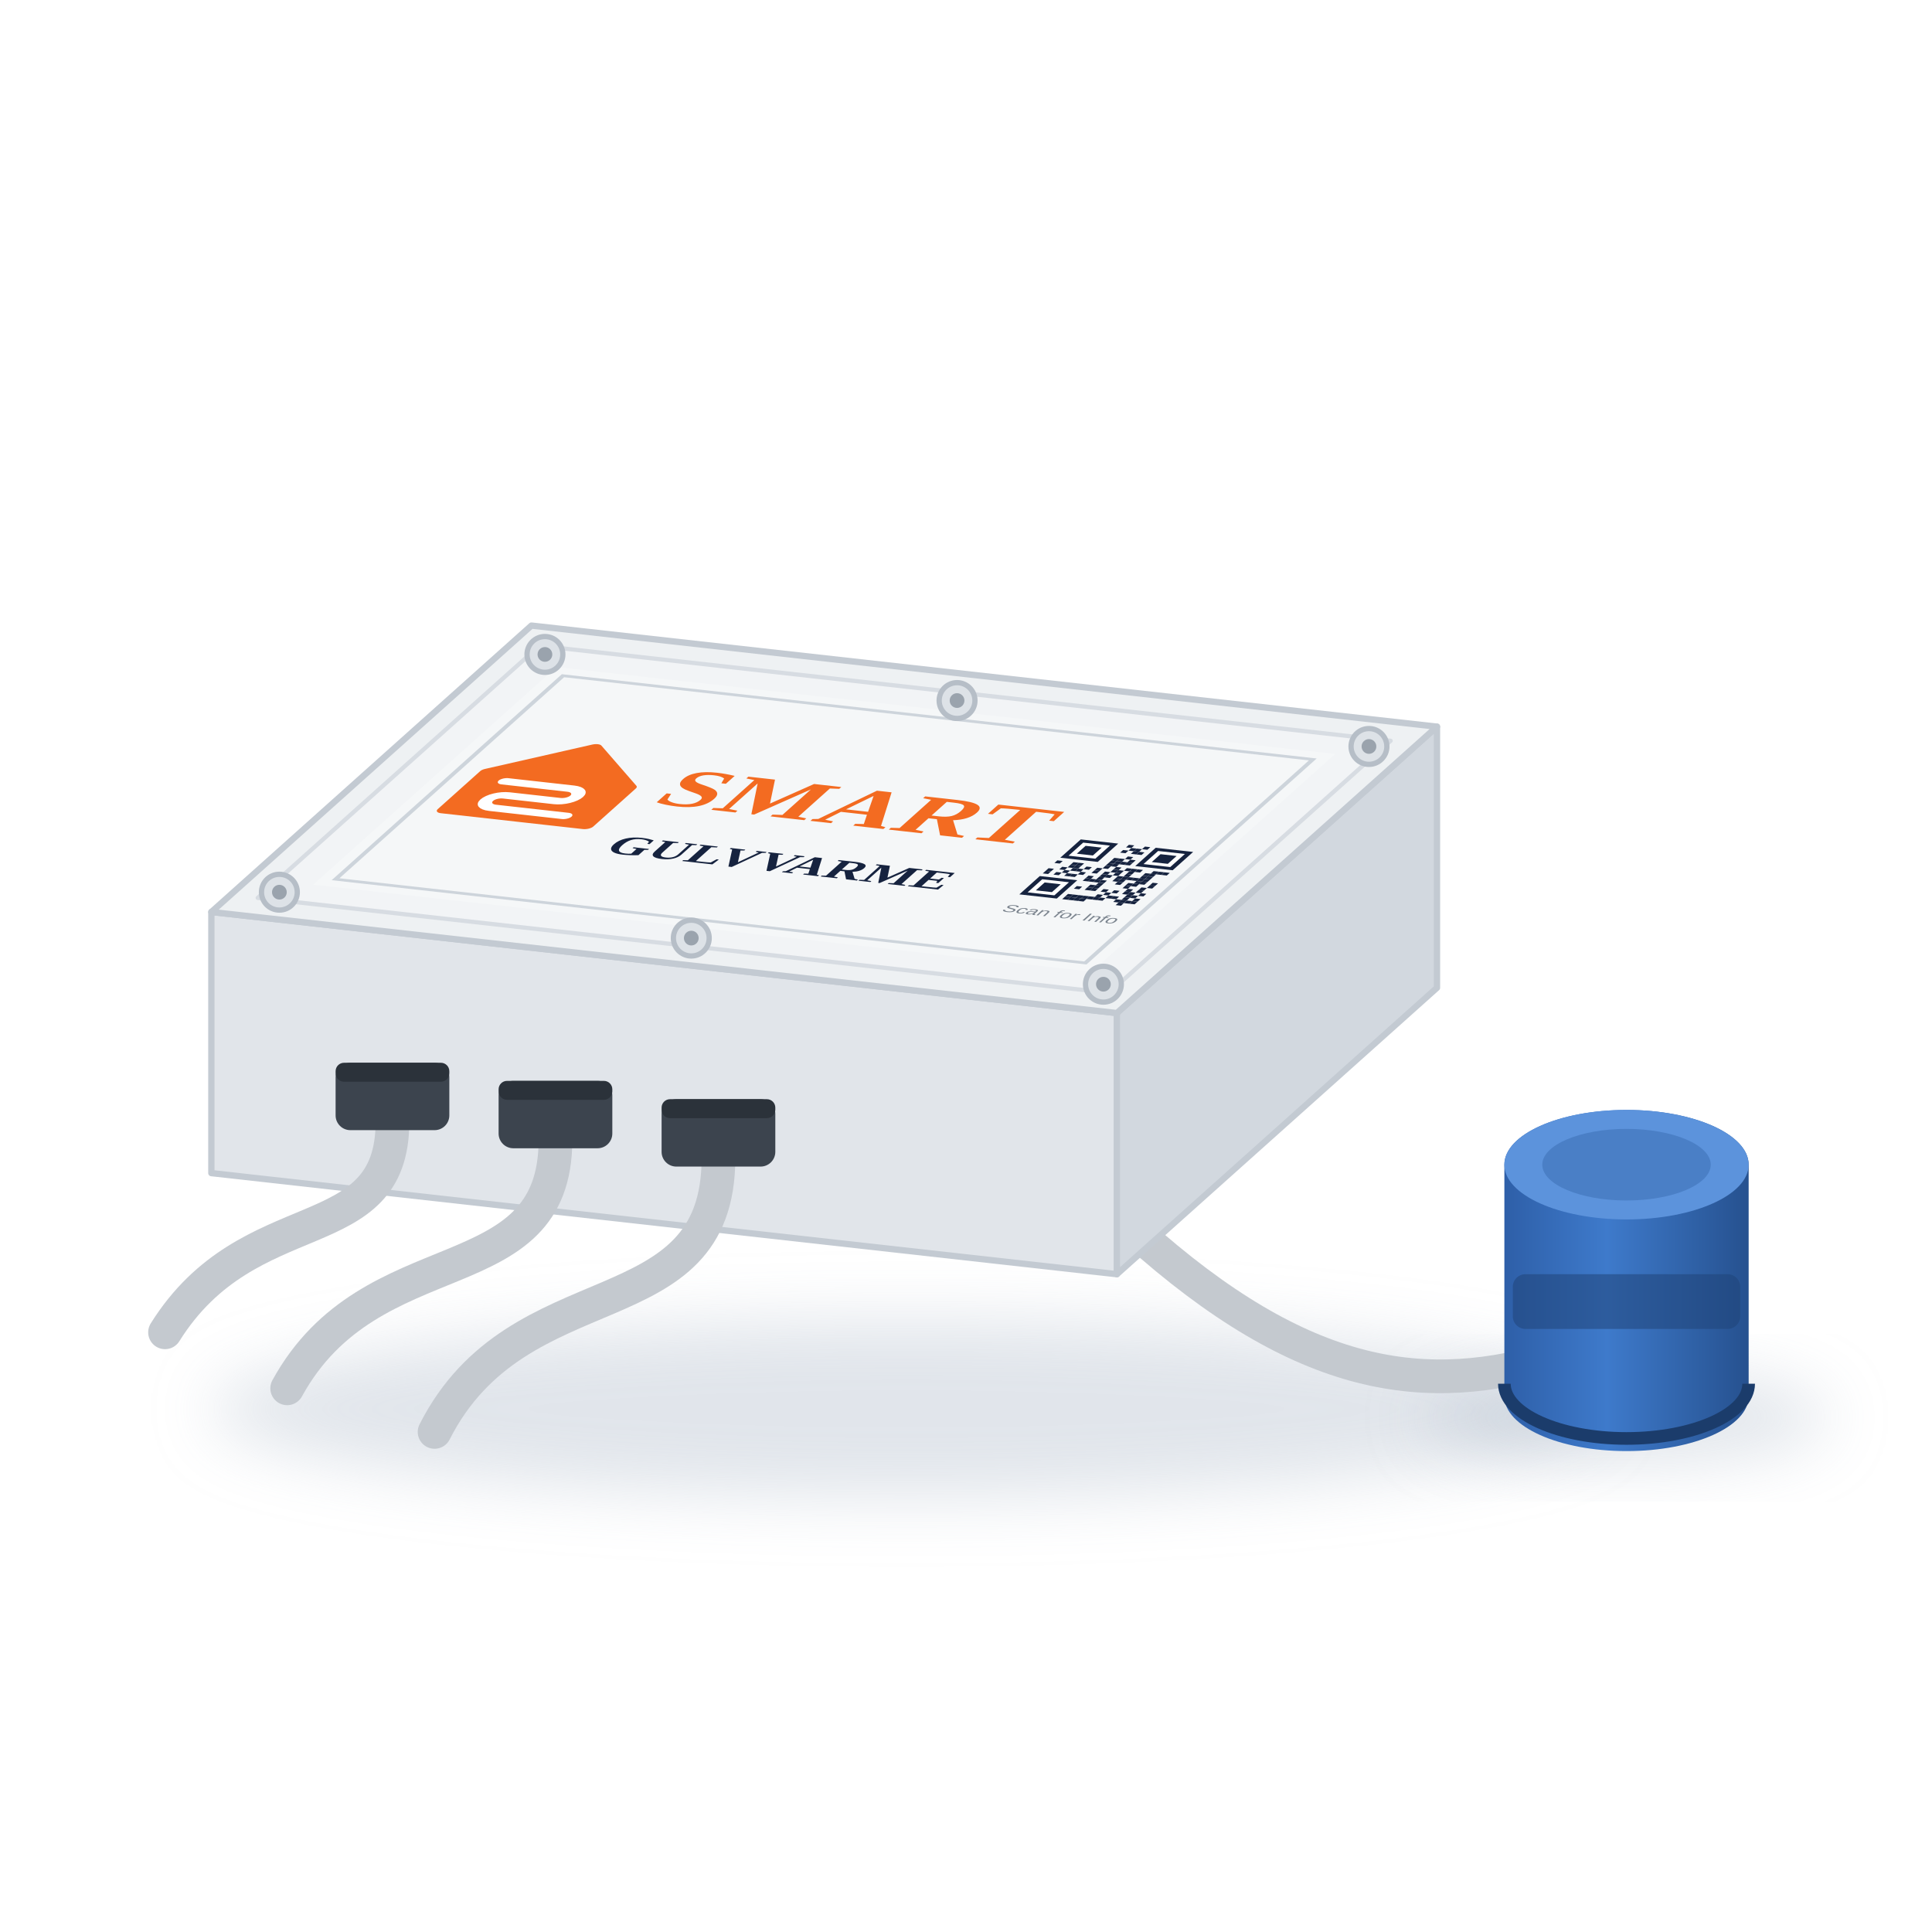
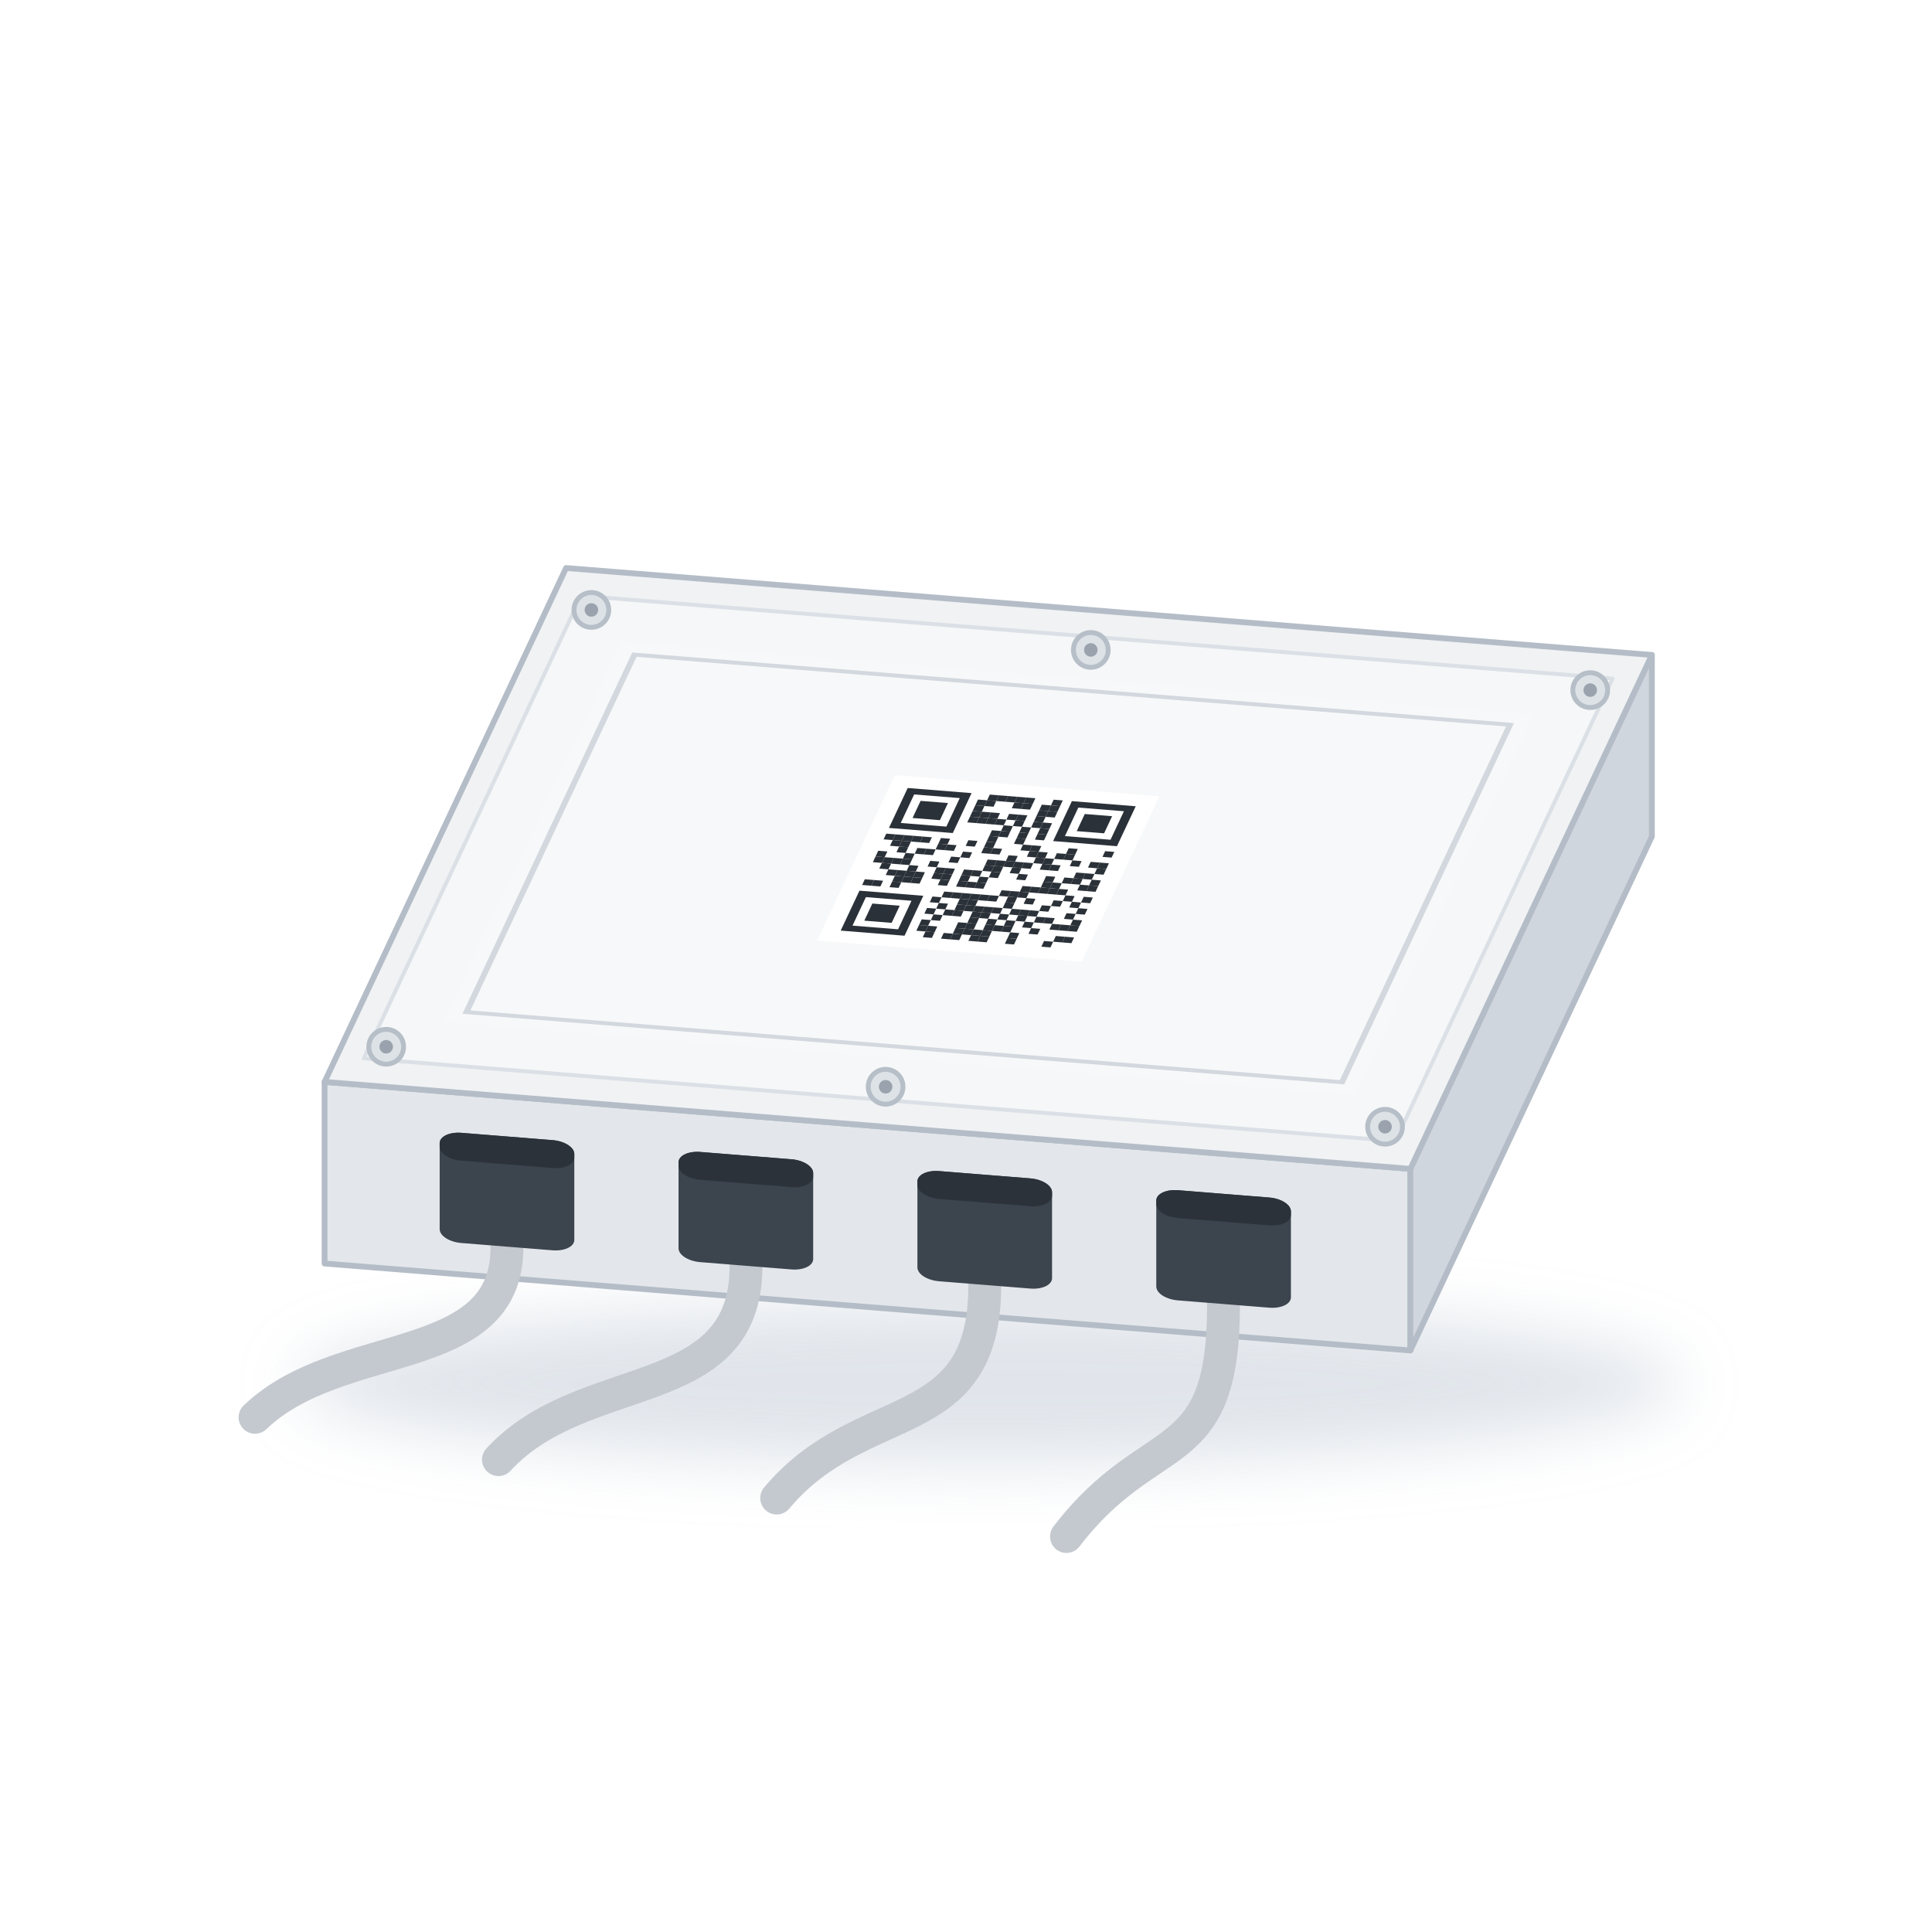
<svg xmlns="http://www.w3.org/2000/svg" viewBox="0 0 1000 1000" width="1000" height="1000">
  <defs>
-     <linearGradient id="valve" x1="0" y1="0" x2="1" y2="0">
-       <stop offset="0" stop-color="#2E5FA8" />
-       <stop offset="0.42" stop-color="#3E7ACB" />
-       <stop offset="1" stop-color="#26518F" />
-     </linearGradient>
    <filter id="drop" x="-40%" y="-40%" width="180%" height="180%">
-       <feGaussianBlur stdDeviation="15" />
+       <feGaussianBlur stdDeviation="16" />
    </filter>
  </defs>
  <rect width="1000" height="1000" fill="#FFFFFF" />
-   <g transform="translate(480 520) scale(1.09) translate(-480 -520)">
-     <ellipse cx="470" cy="712" rx="330" ry="42" fill="#9AA9BC" opacity="0.3" filter="url(#drop)" />
-     <ellipse cx="812" cy="716" rx="96" ry="22" fill="#9AA9BC" opacity="0.3" filter="url(#drop)" />
-     <path d="M556 606 C640 690 700 706 762 692" fill="none" stroke="#C4C9CF" stroke-width="16" stroke-linecap="round" />
-     <path d="M292.0 340.0 L722.0 388.0 L722.0 512.0 L292.0 464.0 Z" fill="#CFD5DC" />
-     <path d="M140.0 476.0 L570.0 524.0 L570.0 648.0 L140.0 600.0 Z" fill="#E1E5EA" stroke="#C3CAD2" stroke-width="3" stroke-linejoin="round" />
-     <path d="M570.0 524.0 L722.0 388.0 L722.0 512.0 L570.0 648.0 Z" fill="#D2D8DF" stroke="#C3CAD2" stroke-width="3" stroke-linejoin="round" />
-     <path d="M140.0 476.0 L570.0 524.0 L722.0 388.0 L292.0 340.0 Z" fill="#EEF1F3" stroke="#C3CAD2" stroke-width="3" stroke-linejoin="round" />
-     <path d="M162.0 469.3 L566.2 514.4 L700.0 394.7 L295.8 349.6 Z" fill="#F2F4F6" stroke="#D7DCE2" stroke-width="2" stroke-linejoin="round" />
-     <g transform="matrix(0.26414,0.02949,-0.1444,0.1292,303.86,359.68)">
-       <rect x="0" y="0" width="1400" height="800" fill="#F5F7F8" />
-       <rect x="26" y="26" width="1348" height="748" fill="none" stroke="#CDD4DB" stroke-width="9" />
-       <g transform="translate(52 228) scale(1.52)">
-         <path d="M100 14 L184 92 L184 184 L16 184 L16 92 Z" fill="#F36B21" stroke="#F36B21" stroke-width="16" stroke-linejoin="round" />
-         <path d="M46 108 H124 a15 15 0 0 1 0 30 H64 a15 15 0 0 0 0 30 H150" fill="none" stroke="#FFFFFF" stroke-width="15" stroke-linecap="round" />
-       </g>
-       <text x="392" y="410" font-family="Liberation Serif, Georgia, serif" font-size="186" font-weight="700" fill="#F36B21" letter-spacing="4">SMART</text>
-       <text x="404" y="588" font-family="Liberation Serif, Georgia, serif" font-size="92" font-weight="700" fill="#16233F" letter-spacing="2">GULVVARME</text>
-       <rect x="1232.6" y="372.0" width="9.6" height="9.6" fill="#16233F" />
-       <rect x="1261.4" y="372.0" width="9.6" height="9.6" fill="#16233F" />
-       <rect x="1242.2" y="381.6" width="9.6" height="9.6" fill="#16233F" />
-       <rect x="1251.8" y="381.6" width="9.6" height="9.6" fill="#16233F" />
-       <rect x="1232.6" y="391.2" width="9.6" height="9.6" fill="#16233F" />
-       <rect x="1251.8" y="391.2" width="9.6" height="9.6" fill="#16233F" />
-       <rect x="1261.4" y="391.2" width="9.6" height="9.6" fill="#16233F" />
-       <rect x="1251.8" y="410.5" width="9.6" height="9.6" fill="#16233F" />
-       <rect x="1232.6" y="420.1" width="9.6" height="9.6" fill="#16233F" />
-       <rect x="1242.2" y="420.1" width="9.6" height="9.6" fill="#16233F" />
-       <rect x="1261.4" y="420.1" width="9.6" height="9.6" fill="#16233F" />
-       <rect x="1232.6" y="429.7" width="9.6" height="9.6" fill="#16233F" />
-       <rect x="1242.2" y="429.7" width="9.6" height="9.6" fill="#16233F" />
-       <rect x="1251.8" y="429.7" width="9.6" height="9.6" fill="#16233F" />
-       <rect x="1261.4" y="429.7" width="9.6" height="9.6" fill="#16233F" />
-       <rect x="1232.6" y="439.3" width="9.6" height="9.6" fill="#16233F" />
-       <rect x="1242.2" y="439.3" width="9.6" height="9.6" fill="#16233F" />
-       <rect x="1146.0" y="449.0" width="9.6" height="9.6" fill="#16233F" />
-       <rect x="1174.9" y="449.0" width="9.6" height="9.6" fill="#16233F" />
-       <rect x="1184.5" y="449.0" width="9.6" height="9.6" fill="#16233F" />
-       <rect x="1232.6" y="449.0" width="9.6" height="9.6" fill="#16233F" />
-       <rect x="1251.8" y="449.0" width="9.6" height="9.6" fill="#16233F" />
-       <rect x="1271.0" y="449.0" width="9.6" height="9.6" fill="#16233F" />
-       <rect x="1280.7" y="449.0" width="9.6" height="9.6" fill="#16233F" />
-       <rect x="1290.3" y="449.0" width="9.6" height="9.6" fill="#16233F" />
-       <rect x="1319.1" y="449.0" width="9.6" height="9.6" fill="#16233F" />
-       <rect x="1328.8" y="449.0" width="9.6" height="9.6" fill="#16233F" />
-       <rect x="1338.4" y="449.0" width="9.6" height="9.6" fill="#16233F" />
-       <rect x="1174.9" y="458.6" width="9.6" height="9.6" fill="#16233F" />
-       <rect x="1184.5" y="458.6" width="9.6" height="9.6" fill="#16233F" />
-       <rect x="1203.7" y="458.6" width="9.6" height="9.6" fill="#16233F" />
-       <rect x="1223.0" y="458.6" width="9.6" height="9.6" fill="#16233F" />
-       <rect x="1251.8" y="458.6" width="9.6" height="9.6" fill="#16233F" />
-       <rect x="1261.4" y="458.6" width="9.6" height="9.6" fill="#16233F" />
-       <rect x="1280.7" y="458.6" width="9.6" height="9.6" fill="#16233F" />
-       <rect x="1309.5" y="458.6" width="9.6" height="9.6" fill="#16233F" />
-       <rect x="1319.1" y="458.6" width="9.6" height="9.6" fill="#16233F" />
-       <rect x="1165.2" y="468.2" width="9.6" height="9.6" fill="#16233F" />
-       <rect x="1184.5" y="468.2" width="9.6" height="9.6" fill="#16233F" />
-       <rect x="1194.1" y="468.2" width="9.6" height="9.6" fill="#16233F" />
-       <rect x="1223.0" y="468.2" width="9.6" height="9.6" fill="#16233F" />
-       <rect x="1242.2" y="468.2" width="9.6" height="9.6" fill="#16233F" />
-       <rect x="1261.4" y="468.2" width="9.6" height="9.6" fill="#16233F" />
-       <rect x="1280.7" y="468.2" width="9.6" height="9.6" fill="#16233F" />
-       <rect x="1309.5" y="468.2" width="9.6" height="9.6" fill="#16233F" />
-       <rect x="1319.1" y="468.2" width="9.6" height="9.6" fill="#16233F" />
-       <rect x="1146.0" y="477.8" width="9.6" height="9.6" fill="#16233F" />
-       <rect x="1174.9" y="477.8" width="9.6" height="9.6" fill="#16233F" />
-       <rect x="1203.7" y="477.8" width="9.6" height="9.6" fill="#16233F" />
-       <rect x="1242.2" y="477.8" width="9.6" height="9.6" fill="#16233F" />
-       <rect x="1251.8" y="477.8" width="9.6" height="9.6" fill="#16233F" />
-       <rect x="1271.0" y="477.8" width="9.6" height="9.6" fill="#16233F" />
-       <rect x="1280.7" y="477.8" width="9.6" height="9.6" fill="#16233F" />
-       <rect x="1290.3" y="477.8" width="9.6" height="9.6" fill="#16233F" />
-       <rect x="1299.9" y="477.8" width="9.6" height="9.6" fill="#16233F" />
-       <rect x="1309.5" y="477.8" width="9.6" height="9.6" fill="#16233F" />
-       <rect x="1319.1" y="477.8" width="9.6" height="9.6" fill="#16233F" />
-       <rect x="1146.0" y="487.4" width="9.6" height="9.6" fill="#16233F" />
-       <rect x="1165.2" y="487.4" width="9.6" height="9.6" fill="#16233F" />
-       <rect x="1184.5" y="487.4" width="9.6" height="9.6" fill="#16233F" />
-       <rect x="1194.1" y="487.4" width="9.6" height="9.6" fill="#16233F" />
-       <rect x="1223.0" y="487.4" width="9.6" height="9.6" fill="#16233F" />
-       <rect x="1242.2" y="487.4" width="9.6" height="9.6" fill="#16233F" />
-       <rect x="1271.0" y="487.4" width="9.6" height="9.6" fill="#16233F" />
-       <rect x="1280.7" y="487.4" width="9.6" height="9.6" fill="#16233F" />
-       <rect x="1309.5" y="487.4" width="9.6" height="9.6" fill="#16233F" />
-       <rect x="1319.1" y="487.4" width="9.6" height="9.6" fill="#16233F" />
-       <rect x="1338.4" y="487.4" width="9.6" height="9.6" fill="#16233F" />
-       <rect x="1223.0" y="497.0" width="9.6" height="9.6" fill="#16233F" />
-       <rect x="1232.6" y="497.0" width="9.6" height="9.6" fill="#16233F" />
-       <rect x="1242.2" y="497.0" width="9.6" height="9.6" fill="#16233F" />
-       <rect x="1251.8" y="497.0" width="9.6" height="9.6" fill="#16233F" />
-       <rect x="1280.7" y="497.0" width="9.6" height="9.6" fill="#16233F" />
-       <rect x="1299.9" y="497.0" width="9.6" height="9.6" fill="#16233F" />
-       <rect x="1309.5" y="497.0" width="9.6" height="9.6" fill="#16233F" />
-       <rect x="1338.4" y="497.0" width="9.6" height="9.6" fill="#16233F" />
-       <rect x="1251.8" y="506.7" width="9.6" height="9.6" fill="#16233F" />
-       <rect x="1299.9" y="506.7" width="9.6" height="9.6" fill="#16233F" />
-       <rect x="1328.8" y="506.7" width="9.6" height="9.6" fill="#16233F" />
-       <rect x="1242.2" y="516.3" width="9.6" height="9.6" fill="#16233F" />
-       <rect x="1251.8" y="516.3" width="9.6" height="9.6" fill="#16233F" />
-       <rect x="1309.5" y="516.3" width="9.6" height="9.6" fill="#16233F" />
-       <rect x="1328.8" y="516.3" width="9.6" height="9.6" fill="#16233F" />
-       <rect x="1223.0" y="525.9" width="9.6" height="9.6" fill="#16233F" />
-       <rect x="1242.2" y="525.9" width="9.6" height="9.6" fill="#16233F" />
-       <rect x="1251.8" y="525.9" width="9.6" height="9.6" fill="#16233F" />
-       <rect x="1271.0" y="525.9" width="9.6" height="9.6" fill="#16233F" />
-       <rect x="1290.3" y="525.9" width="9.6" height="9.6" fill="#16233F" />
-       <rect x="1309.5" y="525.9" width="9.6" height="9.6" fill="#16233F" />
-       <rect x="1319.1" y="525.9" width="9.6" height="9.6" fill="#16233F" />
-       <rect x="1338.4" y="525.9" width="9.6" height="9.6" fill="#16233F" />
-       <rect x="1280.7" y="535.5" width="9.6" height="9.6" fill="#16233F" />
-       <rect x="1319.1" y="535.5" width="9.6" height="9.6" fill="#16233F" />
-       <rect x="1328.8" y="535.5" width="9.6" height="9.6" fill="#16233F" />
-       <rect x="1271.0" y="545.1" width="9.6" height="9.6" fill="#16233F" />
-       <rect x="1290.3" y="545.1" width="9.6" height="9.6" fill="#16233F" />
-       <rect x="1299.9" y="545.1" width="9.6" height="9.6" fill="#16233F" />
-       <rect x="1319.1" y="545.1" width="9.6" height="9.6" fill="#16233F" />
-       <rect x="1338.4" y="545.1" width="9.6" height="9.6" fill="#16233F" />
-       <rect x="1223.0" y="554.8" width="9.6" height="9.6" fill="#16233F" />
-       <rect x="1232.6" y="554.8" width="9.6" height="9.6" fill="#16233F" />
-       <rect x="1242.2" y="554.8" width="9.6" height="9.6" fill="#16233F" />
-       <rect x="1251.8" y="554.8" width="9.6" height="9.6" fill="#16233F" />
-       <rect x="1261.4" y="554.8" width="9.6" height="9.6" fill="#16233F" />
-       <rect x="1271.0" y="554.8" width="9.6" height="9.6" fill="#16233F" />
-       <rect x="1280.7" y="554.8" width="9.6" height="9.6" fill="#16233F" />
-       <rect x="1309.5" y="554.8" width="9.6" height="9.6" fill="#16233F" />
-       <rect x="1319.1" y="554.8" width="9.6" height="9.6" fill="#16233F" />
-       <rect x="1328.8" y="554.8" width="9.6" height="9.6" fill="#16233F" />
-       <rect x="1338.4" y="554.8" width="9.6" height="9.6" fill="#16233F" />
-       <rect x="1223.0" y="564.4" width="9.6" height="9.6" fill="#16233F" />
-       <rect x="1232.6" y="564.4" width="9.6" height="9.6" fill="#16233F" />
-       <rect x="1242.2" y="564.4" width="9.6" height="9.6" fill="#16233F" />
-       <rect x="1251.8" y="564.4" width="9.6" height="9.6" fill="#16233F" />
-       <rect x="1319.1" y="564.4" width="9.6" height="9.6" fill="#16233F" />
-       <rect x="1146.0" y="372.0" width="67.3" height="67.3" fill="#16233F" />
-       <rect x="1155.6" y="381.6" width="48.1" height="48.1" fill="#FFFFFF" />
-       <rect x="1165.2" y="391.2" width="28.9" height="28.9" fill="#16233F" />
-       <rect x="1280.7" y="372.0" width="67.3" height="67.3" fill="#16233F" />
-       <rect x="1290.3" y="381.6" width="48.1" height="48.1" fill="#FFFFFF" />
-       <rect x="1299.9" y="391.2" width="28.9" height="28.9" fill="#16233F" />
-       <rect x="1146.0" y="506.7" width="67.3" height="67.3" fill="#16233F" />
-       <rect x="1155.6" y="516.3" width="48.1" height="48.1" fill="#FFFFFF" />
-       <rect x="1165.2" y="525.9" width="28.9" height="28.9" fill="#16233F" />
-       <text x="1146" y="636" font-family="Liberation Sans, Arial, Helvetica, sans-serif" font-size="36" fill="#7C858F">Scan for Info</text>
-     </g>
-     <circle cx="172.3" cy="466.6" r="8.5" fill="#DDE2E7" stroke="#B6BEC7" stroke-width="2.5" />
-     <circle cx="172.3" cy="466.6" r="3.5" fill="#9AA3AD" />
-     <circle cx="563.6" cy="510.3" r="8.5" fill="#DDE2E7" stroke="#B6BEC7" stroke-width="2.5" />
-     <circle cx="563.6" cy="510.3" r="3.5" fill="#9AA3AD" />
-     <circle cx="298.4" cy="353.7" r="8.5" fill="#DDE2E7" stroke="#B6BEC7" stroke-width="2.5" />
-     <circle cx="298.4" cy="353.7" r="3.5" fill="#9AA3AD" />
-     <circle cx="689.7" cy="397.4" r="8.5" fill="#DDE2E7" stroke="#B6BEC7" stroke-width="2.5" />
-     <circle cx="689.7" cy="397.4" r="3.5" fill="#9AA3AD" />
-     <circle cx="367.9" cy="488.4" r="8.5" fill="#DDE2E7" stroke="#B6BEC7" stroke-width="2.5" />
-     <circle cx="367.9" cy="488.4" r="3.5" fill="#9AA3AD" />
-     <circle cx="494.1" cy="375.6" r="8.5" fill="#DDE2E7" stroke="#B6BEC7" stroke-width="2.5" />
-     <circle cx="494.1" cy="375.6" r="3.5" fill="#9AA3AD" />
-     <path d="M226.0 575.6 C226.0 637.2 158.0 611.6 118.0 675.6" fill="none" stroke="#C4C9CF" stroke-width="16" stroke-linecap="round" />
-     <path d="M303.4 584.2 C303.4 658.4 216.0 629.2 176.0 702.2" fill="none" stroke="#C4C9CF" stroke-width="16" stroke-linecap="round" />
-     <path d="M380.8 592.9 C380.8 675.5 286.0 643.9 246.0 722.9" fill="none" stroke="#C4C9CF" stroke-width="16" stroke-linecap="round" />
-     <rect x="199.0" y="547.6" width="54" height="32" rx="7" fill="#3C444E" />
-     <rect x="199.0" y="547.6" width="54" height="9" rx="4" fill="#2B323A" />
-     <rect x="276.4" y="556.2" width="54" height="32" rx="7" fill="#3C444E" />
-     <rect x="276.4" y="556.2" width="54" height="9" rx="4" fill="#2B323A" />
-     <rect x="353.8" y="564.9" width="54" height="32" rx="7" fill="#3C444E" />
-     <rect x="353.8" y="564.9" width="54" height="9" rx="4" fill="#2B323A" />
-     <g>
-       <path d="M754 706 L754 596 a58 26 0 0 1 116 0 L870 706 a58 26 0 0 1 -116 0 Z" fill="url(#valve)" />
-       <ellipse cx="812" cy="596" rx="58" ry="26" fill="#5C93DC" />
-       <ellipse cx="812" cy="596" rx="40" ry="17" fill="#4A7FC6" />
-       <rect x="758" y="648" width="108" height="26" rx="6" fill="#1F4478" opacity="0.55" />
-       <path d="M754 700 a58 26 0 0 0 116 0" fill="none" stroke="#1B3C6B" stroke-width="6" />
-     </g>
+   <ellipse cx="512" cy="716" rx="358" ry="42" fill="#9AA9BC" opacity="0.3" filter="url(#drop)" />
+   <path d="M293.0 294.0 L855.0 339.0 L855.0 433.0 L293.0 388.0 Z" fill="#C7CED6" />
+   <path d="M168.0 560.0 L730.0 605.0 L730.0 699.0 L168.0 654.0 Z" fill="#E3E7EB" stroke="#B4BDC7" stroke-width="3" stroke-linejoin="round" />
+   <path d="M730.0 605.0 L855.0 339.0 L855.0 433.0 L730.0 699.0 Z" fill="#D0D6DD" stroke="#B4BDC7" stroke-width="3" stroke-linejoin="round" />
+   <path d="M168.0 560.0 L730.0 605.0 L855.0 339.0 L293.0 294.0 Z" fill="#F0F2F4" stroke="#B4BDC7" stroke-width="3" stroke-linejoin="round" />
+   <path d="M188.3 547.8 L722.2 590.6 L834.7 351.2 L300.8 308.4 Z" fill="#F5F7F8" stroke="#DAE0E5" stroke-width="2" stroke-linejoin="round" />
+   <g transform="matrix(0.3934,0.0315,-0.11563,0.24605,321.71,332.18)">
+     <rect x="0" y="0" width="1200" height="800" fill="#F7F8F9" />
+     <rect x="24" y="24" width="1152" height="752" fill="none" stroke="#D2D8DE" stroke-width="8" />
+     <rect x="426.0" y="226.0" width="348.0" height="348.0" fill="#FFFFFF" />
+     <rect x="558.0" y="250.0" width="12.0" height="12.0" fill="#2B3138" />
+     <rect x="570.0" y="250.0" width="12.0" height="12.0" fill="#2B3138" />
+     <rect x="582.0" y="250.0" width="12.0" height="12.0" fill="#2B3138" />
+     <rect x="594.0" y="250.0" width="12.0" height="12.0" fill="#2B3138" />
+     <rect x="606.0" y="250.0" width="12.0" height="12.0" fill="#2B3138" />
+     <rect x="642.0" y="250.0" width="12.0" height="12.0" fill="#2B3138" />
+     <rect x="546.0" y="262.0" width="12.0" height="12.0" fill="#2B3138" />
+     <rect x="558.0" y="262.0" width="12.0" height="12.0" fill="#2B3138" />
+     <rect x="594.0" y="262.0" width="12.0" height="12.0" fill="#2B3138" />
+     <rect x="606.0" y="262.0" width="12.0" height="12.0" fill="#2B3138" />
+     <rect x="630.0" y="262.0" width="12.0" height="12.0" fill="#2B3138" />
+     <rect x="642.0" y="262.0" width="12.0" height="12.0" fill="#2B3138" />
+     <rect x="546.0" y="274.0" width="12.0" height="12.0" fill="#2B3138" />
+     <rect x="630.0" y="274.0" width="12.0" height="12.0" fill="#2B3138" />
+     <rect x="642.0" y="274.0" width="12.0" height="12.0" fill="#2B3138" />
+     <rect x="546.0" y="286.0" width="12.0" height="12.0" fill="#2B3138" />
+     <rect x="558.0" y="286.0" width="12.0" height="12.0" fill="#2B3138" />
+     <rect x="570.0" y="286.0" width="12.0" height="12.0" fill="#2B3138" />
+     <rect x="594.0" y="286.0" width="12.0" height="12.0" fill="#2B3138" />
+     <rect x="606.0" y="286.0" width="12.0" height="12.0" fill="#2B3138" />
+     <rect x="630.0" y="286.0" width="12.0" height="12.0" fill="#2B3138" />
+     <rect x="546.0" y="298.0" width="12.0" height="12.0" fill="#2B3138" />
+     <rect x="558.0" y="298.0" width="12.0" height="12.0" fill="#2B3138" />
+     <rect x="570.0" y="298.0" width="12.0" height="12.0" fill="#2B3138" />
+     <rect x="582.0" y="298.0" width="12.0" height="12.0" fill="#2B3138" />
+     <rect x="606.0" y="298.0" width="12.0" height="12.0" fill="#2B3138" />
+     <rect x="630.0" y="298.0" width="12.0" height="12.0" fill="#2B3138" />
+     <rect x="642.0" y="298.0" width="12.0" height="12.0" fill="#2B3138" />
+     <rect x="594.0" y="310.0" width="12.0" height="12.0" fill="#2B3138" />
+     <rect x="618.0" y="310.0" width="12.0" height="12.0" fill="#2B3138" />
+     <rect x="642.0" y="310.0" width="12.0" height="12.0" fill="#2B3138" />
+     <rect x="582.0" y="322.0" width="12.0" height="12.0" fill="#2B3138" />
+     <rect x="594.0" y="322.0" width="12.0" height="12.0" fill="#2B3138" />
+     <rect x="618.0" y="322.0" width="12.0" height="12.0" fill="#2B3138" />
+     <rect x="642.0" y="322.0" width="12.0" height="12.0" fill="#2B3138" />
+     <rect x="582.0" y="334.0" width="12.0" height="12.0" fill="#2B3138" />
+     <rect x="618.0" y="334.0" width="12.0" height="12.0" fill="#2B3138" />
+     <rect x="450.0" y="346.0" width="12.0" height="12.0" fill="#2B3138" />
+     <rect x="462.0" y="346.0" width="12.0" height="12.0" fill="#2B3138" />
+     <rect x="474.0" y="346.0" width="12.0" height="12.0" fill="#2B3138" />
+     <rect x="486.0" y="346.0" width="12.0" height="12.0" fill="#2B3138" />
+     <rect x="498.0" y="346.0" width="12.0" height="12.0" fill="#2B3138" />
+     <rect x="522.0" y="346.0" width="12.0" height="12.0" fill="#2B3138" />
+     <rect x="558.0" y="346.0" width="12.0" height="12.0" fill="#2B3138" />
+     <rect x="582.0" y="346.0" width="12.0" height="12.0" fill="#2B3138" />
+     <rect x="630.0" y="346.0" width="12.0" height="12.0" fill="#2B3138" />
+     <rect x="642.0" y="346.0" width="12.0" height="12.0" fill="#2B3138" />
+     <rect x="690.0" y="346.0" width="12.0" height="12.0" fill="#2B3138" />
+     <rect x="738.0" y="346.0" width="12.0" height="12.0" fill="#2B3138" />
+     <rect x="462.0" y="358.0" width="12.0" height="12.0" fill="#2B3138" />
+     <rect x="474.0" y="358.0" width="12.0" height="12.0" fill="#2B3138" />
+     <rect x="522.0" y="358.0" width="12.0" height="12.0" fill="#2B3138" />
+     <rect x="534.0" y="358.0" width="12.0" height="12.0" fill="#2B3138" />
+     <rect x="582.0" y="358.0" width="12.0" height="12.0" fill="#2B3138" />
+     <rect x="594.0" y="358.0" width="12.0" height="12.0" fill="#2B3138" />
+     <rect x="642.0" y="358.0" width="12.0" height="12.0" fill="#2B3138" />
+     <rect x="654.0" y="358.0" width="12.0" height="12.0" fill="#2B3138" />
+     <rect x="678.0" y="358.0" width="12.0" height="12.0" fill="#2B3138" />
+     <rect x="690.0" y="358.0" width="12.0" height="12.0" fill="#2B3138" />
+     <rect x="474.0" y="370.0" width="12.0" height="12.0" fill="#2B3138" />
+     <rect x="498.0" y="370.0" width="12.0" height="12.0" fill="#2B3138" />
+     <rect x="510.0" y="370.0" width="12.0" height="12.0" fill="#2B3138" />
+     <rect x="558.0" y="370.0" width="12.0" height="12.0" fill="#2B3138" />
+     <rect x="618.0" y="370.0" width="12.0" height="12.0" fill="#2B3138" />
+     <rect x="654.0" y="370.0" width="12.0" height="12.0" fill="#2B3138" />
+     <rect x="666.0" y="370.0" width="12.0" height="12.0" fill="#2B3138" />
+     <rect x="702.0" y="370.0" width="12.0" height="12.0" fill="#2B3138" />
+     <rect x="726.0" y="370.0" width="12.0" height="12.0" fill="#2B3138" />
+     <rect x="738.0" y="370.0" width="12.0" height="12.0" fill="#2B3138" />
+     <rect x="450.0" y="382.0" width="12.0" height="12.0" fill="#2B3138" />
+     <rect x="486.0" y="382.0" width="12.0" height="12.0" fill="#2B3138" />
+     <rect x="546.0" y="382.0" width="12.0" height="12.0" fill="#2B3138" />
+     <rect x="594.0" y="382.0" width="12.0" height="12.0" fill="#2B3138" />
+     <rect x="606.0" y="382.0" width="12.0" height="12.0" fill="#2B3138" />
+     <rect x="618.0" y="382.0" width="12.0" height="12.0" fill="#2B3138" />
+     <rect x="630.0" y="382.0" width="12.0" height="12.0" fill="#2B3138" />
+     <rect x="642.0" y="382.0" width="12.0" height="12.0" fill="#2B3138" />
+     <rect x="666.0" y="382.0" width="12.0" height="12.0" fill="#2B3138" />
+     <rect x="678.0" y="382.0" width="12.0" height="12.0" fill="#2B3138" />
+     <rect x="738.0" y="382.0" width="12.0" height="12.0" fill="#2B3138" />
+     <rect x="450.0" y="394.0" width="12.0" height="12.0" fill="#2B3138" />
+     <rect x="462.0" y="394.0" width="12.0" height="12.0" fill="#2B3138" />
+     <rect x="474.0" y="394.0" width="12.0" height="12.0" fill="#2B3138" />
+     <rect x="486.0" y="394.0" width="12.0" height="12.0" fill="#2B3138" />
+     <rect x="522.0" y="394.0" width="12.0" height="12.0" fill="#2B3138" />
+     <rect x="594.0" y="394.0" width="12.0" height="12.0" fill="#2B3138" />
+     <rect x="606.0" y="394.0" width="12.0" height="12.0" fill="#2B3138" />
+     <rect x="630.0" y="394.0" width="12.0" height="12.0" fill="#2B3138" />
+     <rect x="714.0" y="394.0" width="12.0" height="12.0" fill="#2B3138" />
+     <rect x="726.0" y="394.0" width="12.0" height="12.0" fill="#2B3138" />
+     <rect x="462.0" y="406.0" width="12.0" height="12.0" fill="#2B3138" />
+     <rect x="498.0" y="406.0" width="12.0" height="12.0" fill="#2B3138" />
+     <rect x="534.0" y="406.0" width="12.0" height="12.0" fill="#2B3138" />
+     <rect x="546.0" y="406.0" width="12.0" height="12.0" fill="#2B3138" />
+     <rect x="570.0" y="406.0" width="12.0" height="12.0" fill="#2B3138" />
+     <rect x="582.0" y="406.0" width="12.0" height="12.0" fill="#2B3138" />
+     <rect x="606.0" y="406.0" width="12.0" height="12.0" fill="#2B3138" />
+     <rect x="642.0" y="406.0" width="12.0" height="12.0" fill="#2B3138" />
+     <rect x="678.0" y="406.0" width="12.0" height="12.0" fill="#2B3138" />
+     <rect x="702.0" y="406.0" width="12.0" height="12.0" fill="#2B3138" />
+     <rect x="714.0" y="406.0" width="12.0" height="12.0" fill="#2B3138" />
+     <rect x="738.0" y="406.0" width="12.0" height="12.0" fill="#2B3138" />
+     <rect x="474.0" y="418.0" width="12.0" height="12.0" fill="#2B3138" />
+     <rect x="486.0" y="418.0" width="12.0" height="12.0" fill="#2B3138" />
+     <rect x="498.0" y="418.0" width="12.0" height="12.0" fill="#2B3138" />
+     <rect x="510.0" y="418.0" width="12.0" height="12.0" fill="#2B3138" />
+     <rect x="534.0" y="418.0" width="12.0" height="12.0" fill="#2B3138" />
+     <rect x="546.0" y="418.0" width="12.0" height="12.0" fill="#2B3138" />
+     <rect x="570.0" y="418.0" width="12.0" height="12.0" fill="#2B3138" />
+     <rect x="594.0" y="418.0" width="12.0" height="12.0" fill="#2B3138" />
+     <rect x="678.0" y="418.0" width="12.0" height="12.0" fill="#2B3138" />
+     <rect x="690.0" y="418.0" width="12.0" height="12.0" fill="#2B3138" />
+     <rect x="726.0" y="418.0" width="12.0" height="12.0" fill="#2B3138" />
+     <rect x="738.0" y="418.0" width="12.0" height="12.0" fill="#2B3138" />
+     <rect x="486.0" y="430.0" width="12.0" height="12.0" fill="#2B3138" />
+     <rect x="498.0" y="430.0" width="12.0" height="12.0" fill="#2B3138" />
+     <rect x="510.0" y="430.0" width="12.0" height="12.0" fill="#2B3138" />
+     <rect x="546.0" y="430.0" width="12.0" height="12.0" fill="#2B3138" />
+     <rect x="570.0" y="430.0" width="12.0" height="12.0" fill="#2B3138" />
+     <rect x="582.0" y="430.0" width="12.0" height="12.0" fill="#2B3138" />
+     <rect x="594.0" y="430.0" width="12.0" height="12.0" fill="#2B3138" />
+     <rect x="654.0" y="430.0" width="12.0" height="12.0" fill="#2B3138" />
+     <rect x="666.0" y="430.0" width="12.0" height="12.0" fill="#2B3138" />
+     <rect x="678.0" y="430.0" width="12.0" height="12.0" fill="#2B3138" />
+     <rect x="690.0" y="430.0" width="12.0" height="12.0" fill="#2B3138" />
+     <rect x="702.0" y="430.0" width="12.0" height="12.0" fill="#2B3138" />
+     <rect x="450.0" y="442.0" width="12.0" height="12.0" fill="#2B3138" />
+     <rect x="462.0" y="442.0" width="12.0" height="12.0" fill="#2B3138" />
+     <rect x="486.0" y="442.0" width="12.0" height="12.0" fill="#2B3138" />
+     <rect x="630.0" y="442.0" width="12.0" height="12.0" fill="#2B3138" />
+     <rect x="642.0" y="442.0" width="12.0" height="12.0" fill="#2B3138" />
+     <rect x="654.0" y="442.0" width="12.0" height="12.0" fill="#2B3138" />
+     <rect x="714.0" y="442.0" width="12.0" height="12.0" fill="#2B3138" />
+     <rect x="738.0" y="442.0" width="12.0" height="12.0" fill="#2B3138" />
+     <rect x="558.0" y="454.0" width="12.0" height="12.0" fill="#2B3138" />
+     <rect x="570.0" y="454.0" width="12.0" height="12.0" fill="#2B3138" />
+     <rect x="582.0" y="454.0" width="12.0" height="12.0" fill="#2B3138" />
+     <rect x="594.0" y="454.0" width="12.0" height="12.0" fill="#2B3138" />
+     <rect x="606.0" y="454.0" width="12.0" height="12.0" fill="#2B3138" />
+     <rect x="618.0" y="454.0" width="12.0" height="12.0" fill="#2B3138" />
+     <rect x="642.0" y="454.0" width="12.0" height="12.0" fill="#2B3138" />
+     <rect x="666.0" y="454.0" width="12.0" height="12.0" fill="#2B3138" />
+     <rect x="702.0" y="454.0" width="12.0" height="12.0" fill="#2B3138" />
+     <rect x="726.0" y="454.0" width="12.0" height="12.0" fill="#2B3138" />
+     <rect x="546.0" y="466.0" width="12.0" height="12.0" fill="#2B3138" />
+     <rect x="582.0" y="466.0" width="12.0" height="12.0" fill="#2B3138" />
+     <rect x="594.0" y="466.0" width="12.0" height="12.0" fill="#2B3138" />
+     <rect x="642.0" y="466.0" width="12.0" height="12.0" fill="#2B3138" />
+     <rect x="690.0" y="466.0" width="12.0" height="12.0" fill="#2B3138" />
+     <rect x="738.0" y="466.0" width="12.0" height="12.0" fill="#2B3138" />
+     <rect x="558.0" y="478.0" width="12.0" height="12.0" fill="#2B3138" />
+     <rect x="582.0" y="478.0" width="12.0" height="12.0" fill="#2B3138" />
+     <rect x="594.0" y="478.0" width="12.0" height="12.0" fill="#2B3138" />
+     <rect x="606.0" y="478.0" width="12.0" height="12.0" fill="#2B3138" />
+     <rect x="618.0" y="478.0" width="12.0" height="12.0" fill="#2B3138" />
+     <rect x="630.0" y="478.0" width="12.0" height="12.0" fill="#2B3138" />
+     <rect x="654.0" y="478.0" width="12.0" height="12.0" fill="#2B3138" />
+     <rect x="666.0" y="478.0" width="12.0" height="12.0" fill="#2B3138" />
+     <rect x="678.0" y="478.0" width="12.0" height="12.0" fill="#2B3138" />
+     <rect x="726.0" y="478.0" width="12.0" height="12.0" fill="#2B3138" />
+     <rect x="546.0" y="490.0" width="12.0" height="12.0" fill="#2B3138" />
+     <rect x="570.0" y="490.0" width="12.0" height="12.0" fill="#2B3138" />
+     <rect x="582.0" y="490.0" width="12.0" height="12.0" fill="#2B3138" />
+     <rect x="606.0" y="490.0" width="12.0" height="12.0" fill="#2B3138" />
+     <rect x="618.0" y="490.0" width="12.0" height="12.0" fill="#2B3138" />
+     <rect x="642.0" y="490.0" width="12.0" height="12.0" fill="#2B3138" />
+     <rect x="666.0" y="490.0" width="12.0" height="12.0" fill="#2B3138" />
+     <rect x="690.0" y="490.0" width="12.0" height="12.0" fill="#2B3138" />
+     <rect x="702.0" y="490.0" width="12.0" height="12.0" fill="#2B3138" />
+     <rect x="738.0" y="490.0" width="12.0" height="12.0" fill="#2B3138" />
+     <rect x="558.0" y="502.0" width="12.0" height="12.0" fill="#2B3138" />
+     <rect x="606.0" y="502.0" width="12.0" height="12.0" fill="#2B3138" />
+     <rect x="630.0" y="502.0" width="12.0" height="12.0" fill="#2B3138" />
+     <rect x="654.0" y="502.0" width="12.0" height="12.0" fill="#2B3138" />
+     <rect x="678.0" y="502.0" width="12.0" height="12.0" fill="#2B3138" />
+     <rect x="714.0" y="502.0" width="12.0" height="12.0" fill="#2B3138" />
+     <rect x="726.0" y="502.0" width="12.0" height="12.0" fill="#2B3138" />
+     <rect x="738.0" y="502.0" width="12.0" height="12.0" fill="#2B3138" />
+     <rect x="546.0" y="514.0" width="12.0" height="12.0" fill="#2B3138" />
+     <rect x="594.0" y="514.0" width="12.0" height="12.0" fill="#2B3138" />
+     <rect x="606.0" y="514.0" width="12.0" height="12.0" fill="#2B3138" />
+     <rect x="630.0" y="514.0" width="12.0" height="12.0" fill="#2B3138" />
+     <rect x="642.0" y="514.0" width="12.0" height="12.0" fill="#2B3138" />
+     <rect x="654.0" y="514.0" width="12.0" height="12.0" fill="#2B3138" />
+     <rect x="690.0" y="514.0" width="12.0" height="12.0" fill="#2B3138" />
+     <rect x="546.0" y="526.0" width="12.0" height="12.0" fill="#2B3138" />
+     <rect x="558.0" y="526.0" width="12.0" height="12.0" fill="#2B3138" />
+     <rect x="594.0" y="526.0" width="12.0" height="12.0" fill="#2B3138" />
+     <rect x="606.0" y="526.0" width="12.0" height="12.0" fill="#2B3138" />
+     <rect x="618.0" y="526.0" width="12.0" height="12.0" fill="#2B3138" />
+     <rect x="630.0" y="526.0" width="12.0" height="12.0" fill="#2B3138" />
+     <rect x="666.0" y="526.0" width="12.0" height="12.0" fill="#2B3138" />
+     <rect x="726.0" y="526.0" width="12.0" height="12.0" fill="#2B3138" />
+     <rect x="738.0" y="526.0" width="12.0" height="12.0" fill="#2B3138" />
+     <rect x="558.0" y="538.0" width="12.0" height="12.0" fill="#2B3138" />
+     <rect x="582.0" y="538.0" width="12.0" height="12.0" fill="#2B3138" />
+     <rect x="594.0" y="538.0" width="12.0" height="12.0" fill="#2B3138" />
+     <rect x="618.0" y="538.0" width="12.0" height="12.0" fill="#2B3138" />
+     <rect x="630.0" y="538.0" width="12.0" height="12.0" fill="#2B3138" />
+     <rect x="666.0" y="538.0" width="12.0" height="12.0" fill="#2B3138" />
+     <rect x="714.0" y="538.0" width="12.0" height="12.0" fill="#2B3138" />
+     <rect x="450.0" y="250.0" width="84.0" height="84.0" fill="#2B3138" />
+     <rect x="462.0" y="262.0" width="60.0" height="60.0" fill="#FFFFFF" />
+     <rect x="474.0" y="274.0" width="36.0" height="36.0" fill="#2B3138" />
+     <rect x="666.0" y="250.0" width="84.0" height="84.0" fill="#2B3138" />
+     <rect x="678.0" y="262.0" width="60.0" height="60.0" fill="#FFFFFF" />
+     <rect x="690.0" y="274.0" width="36.0" height="36.0" fill="#2B3138" />
+     <rect x="450.0" y="466.0" width="84.0" height="84.0" fill="#2B3138" />
+     <rect x="462.0" y="478.0" width="60.0" height="60.0" fill="#FFFFFF" />
+     <rect x="474.0" y="490.0" width="36.0" height="36.0" fill="#2B3138" />
+   </g>
+   <circle cx="199.9" cy="541.8" r="9" fill="#DDE2E7" stroke="#B6BEC7" stroke-width="2.5" />
+   <circle cx="199.9" cy="541.8" r="3.5" fill="#9AA3AD" />
+   <circle cx="716.9" cy="583.2" r="9" fill="#DDE2E7" stroke="#B6BEC7" stroke-width="2.5" />
+   <circle cx="716.9" cy="583.2" r="3.5" fill="#9AA3AD" />
+   <circle cx="306.1" cy="315.7" r="9" fill="#DDE2E7" stroke="#B6BEC7" stroke-width="2.5" />
+   <circle cx="306.1" cy="315.7" r="3.5" fill="#9AA3AD" />
+   <circle cx="823.1" cy="357.2" r="9" fill="#DDE2E7" stroke="#B6BEC7" stroke-width="2.5" />
+   <circle cx="823.1" cy="357.2" r="3.5" fill="#9AA3AD" />
+   <circle cx="458.4" cy="562.5" r="9" fill="#DDE2E7" stroke="#B6BEC7" stroke-width="2.5" />
+   <circle cx="458.4" cy="562.5" r="3.5" fill="#9AA3AD" />
+   <circle cx="564.6" cy="336.4" r="9" fill="#DDE2E7" stroke="#B6BEC7" stroke-width="2.5" />
+   <circle cx="564.6" cy="336.4" r="3.5" fill="#9AA3AD" />
+   <path d="M262.4 645.6 C262.4 708.9 176.0 691.3 132.0 733.6" fill="none" stroke="#C4C9CF" stroke-width="17" stroke-linecap="round" />
+   <path d="M386.1 655.5 C386.1 727.5 302.0 707.5 258.0 755.5" fill="none" stroke="#C4C9CF" stroke-width="17" stroke-linecap="round" />
+   <path d="M509.7 665.4 C509.7 744.6 446.0 722.6 402.0 775.4" fill="none" stroke="#C4C9CF" stroke-width="17" stroke-linecap="round" />
+   <path d="M633.3 675.3 C633.3 761.7 596.0 737.7 552.0 795.3" fill="none" stroke="#C4C9CF" stroke-width="17" stroke-linecap="round" />
+   <g transform="matrix(0.562,0.045,0,0.31333,168.00,560.00)">
+     <rect x="106" y="66" width="124" height="182" rx="20" fill="#3C444E" />
+     <rect x="106" y="66" width="124" height="46" rx="20" fill="#2B323A" />
+     <rect x="326" y="66" width="124" height="182" rx="20" fill="#3C444E" />
+     <rect x="326" y="66" width="124" height="46" rx="20" fill="#2B323A" />
+     <rect x="546" y="66" width="124" height="182" rx="20" fill="#3C444E" />
+     <rect x="546" y="66" width="124" height="46" rx="20" fill="#2B323A" />
+     <rect x="766" y="66" width="124" height="182" rx="20" fill="#3C444E" />
+     <rect x="766" y="66" width="124" height="46" rx="20" fill="#2B323A" />
  </g>
</svg>
